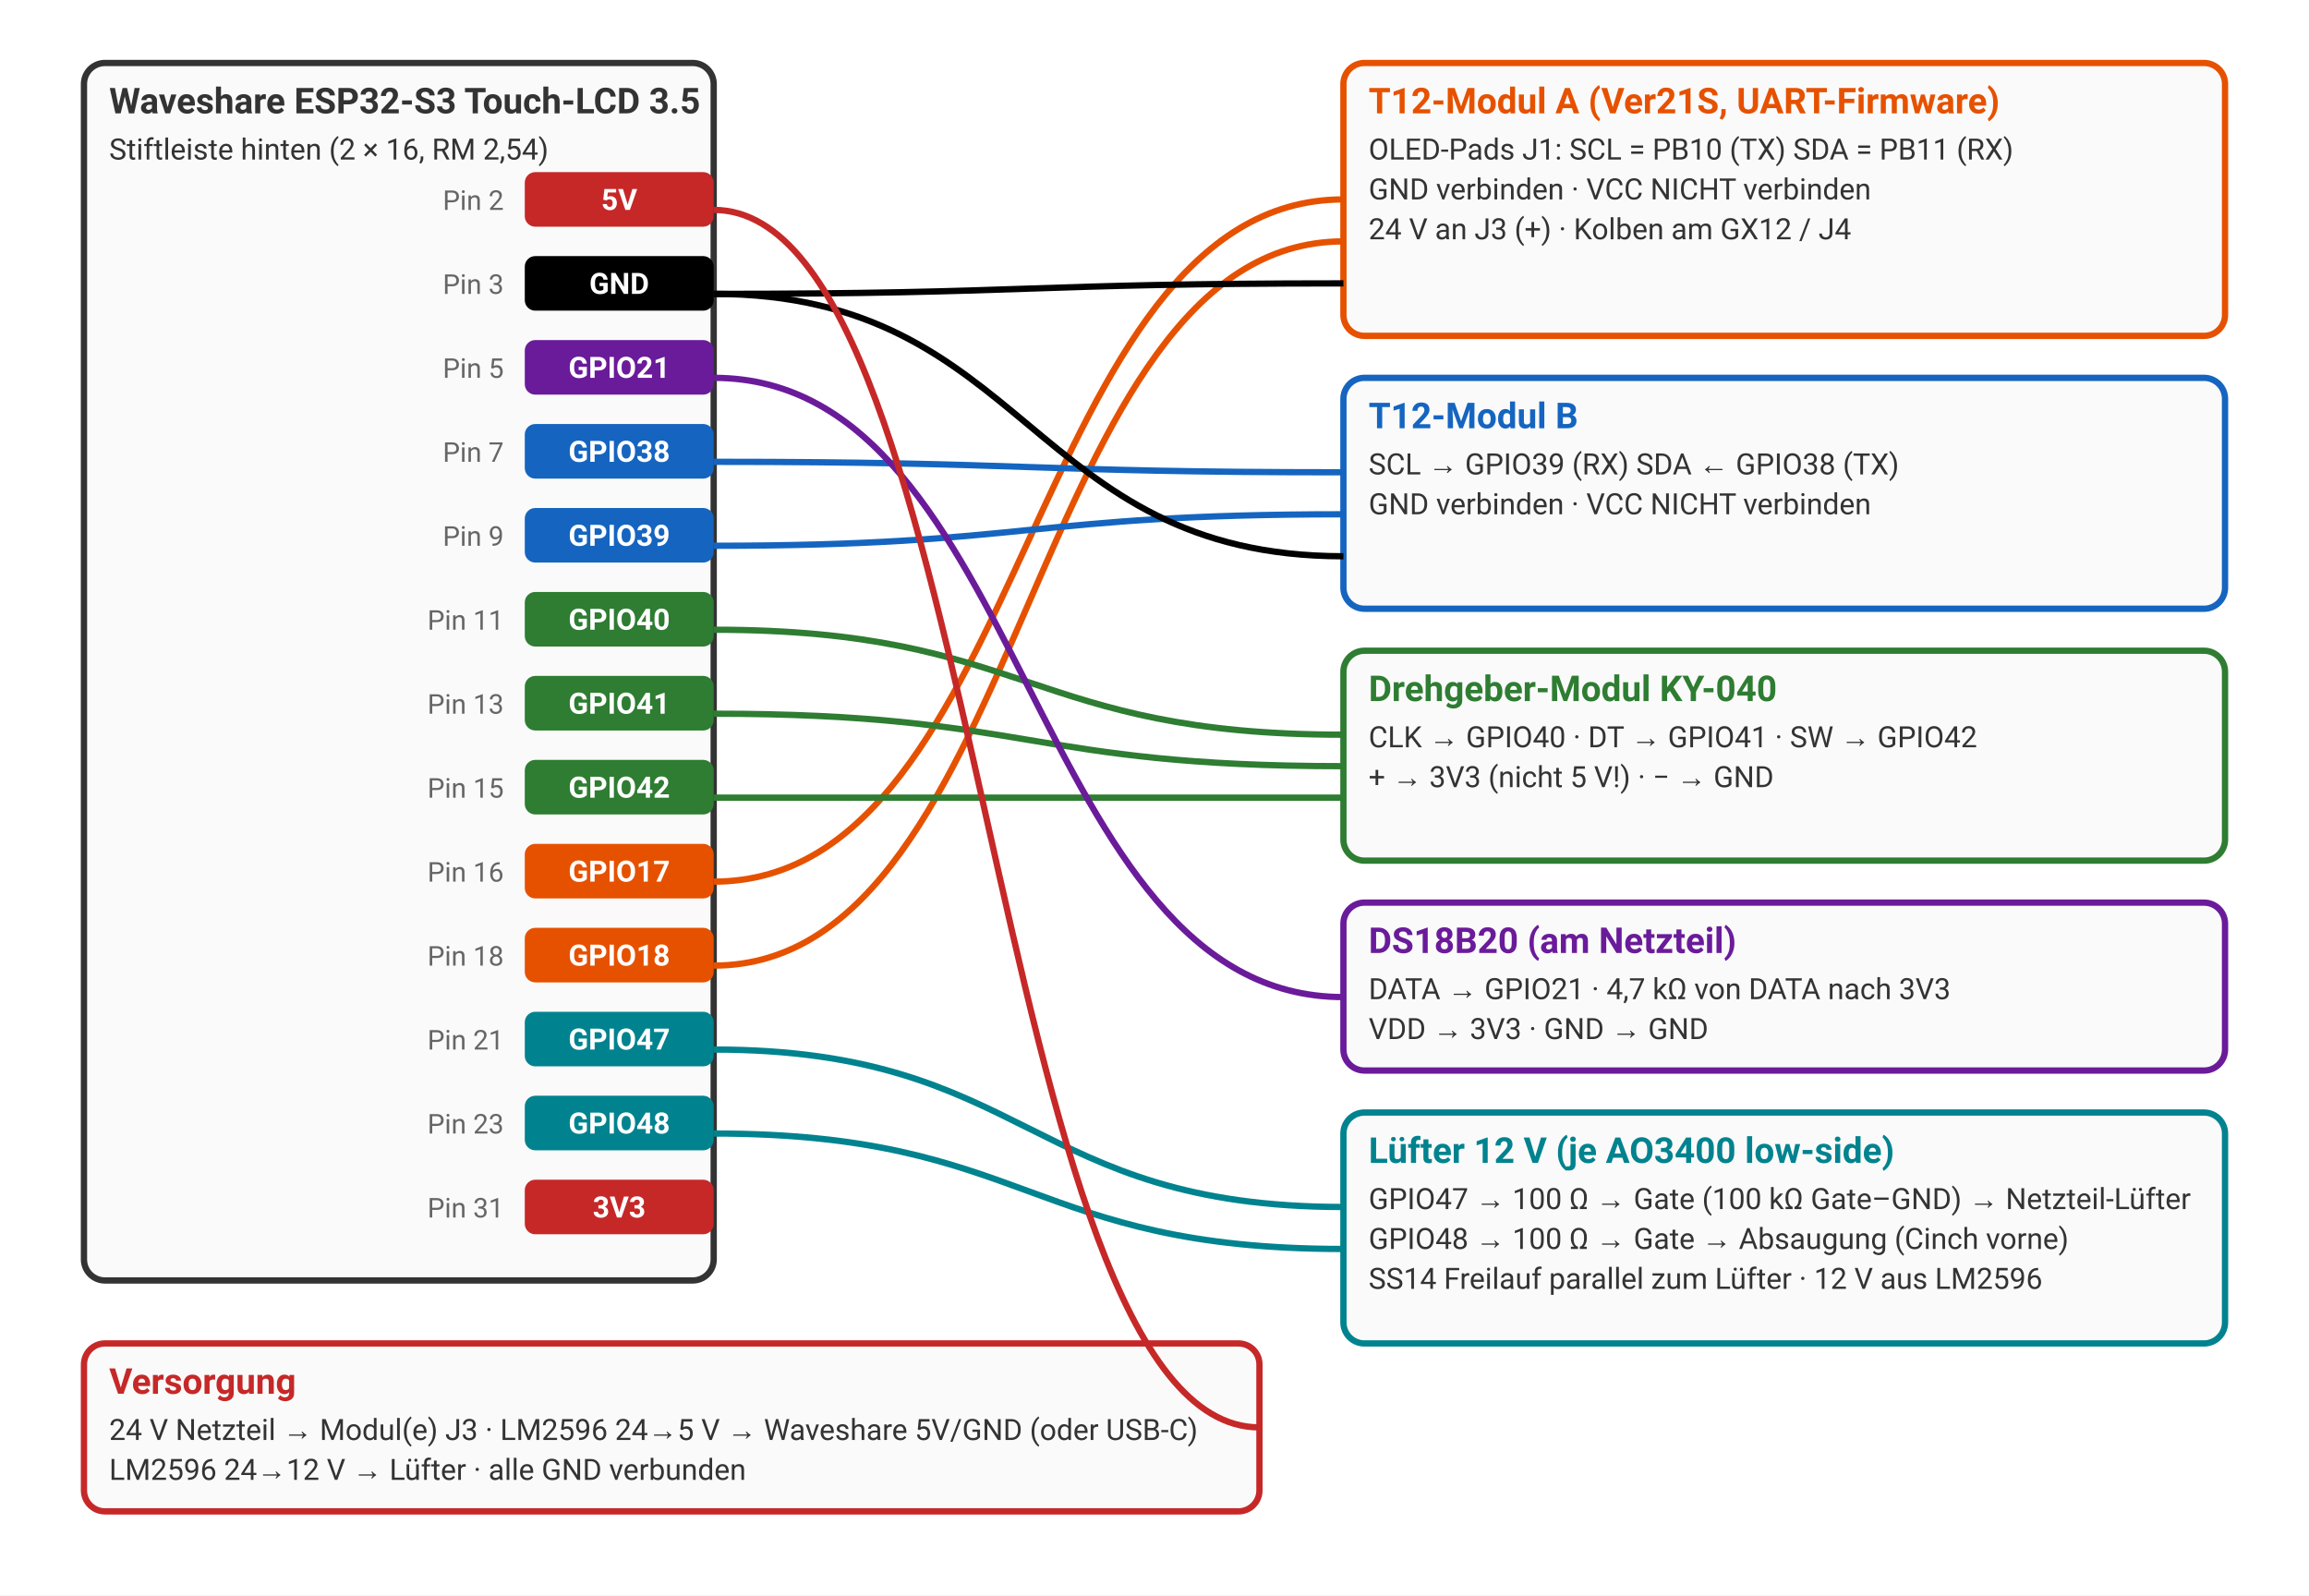
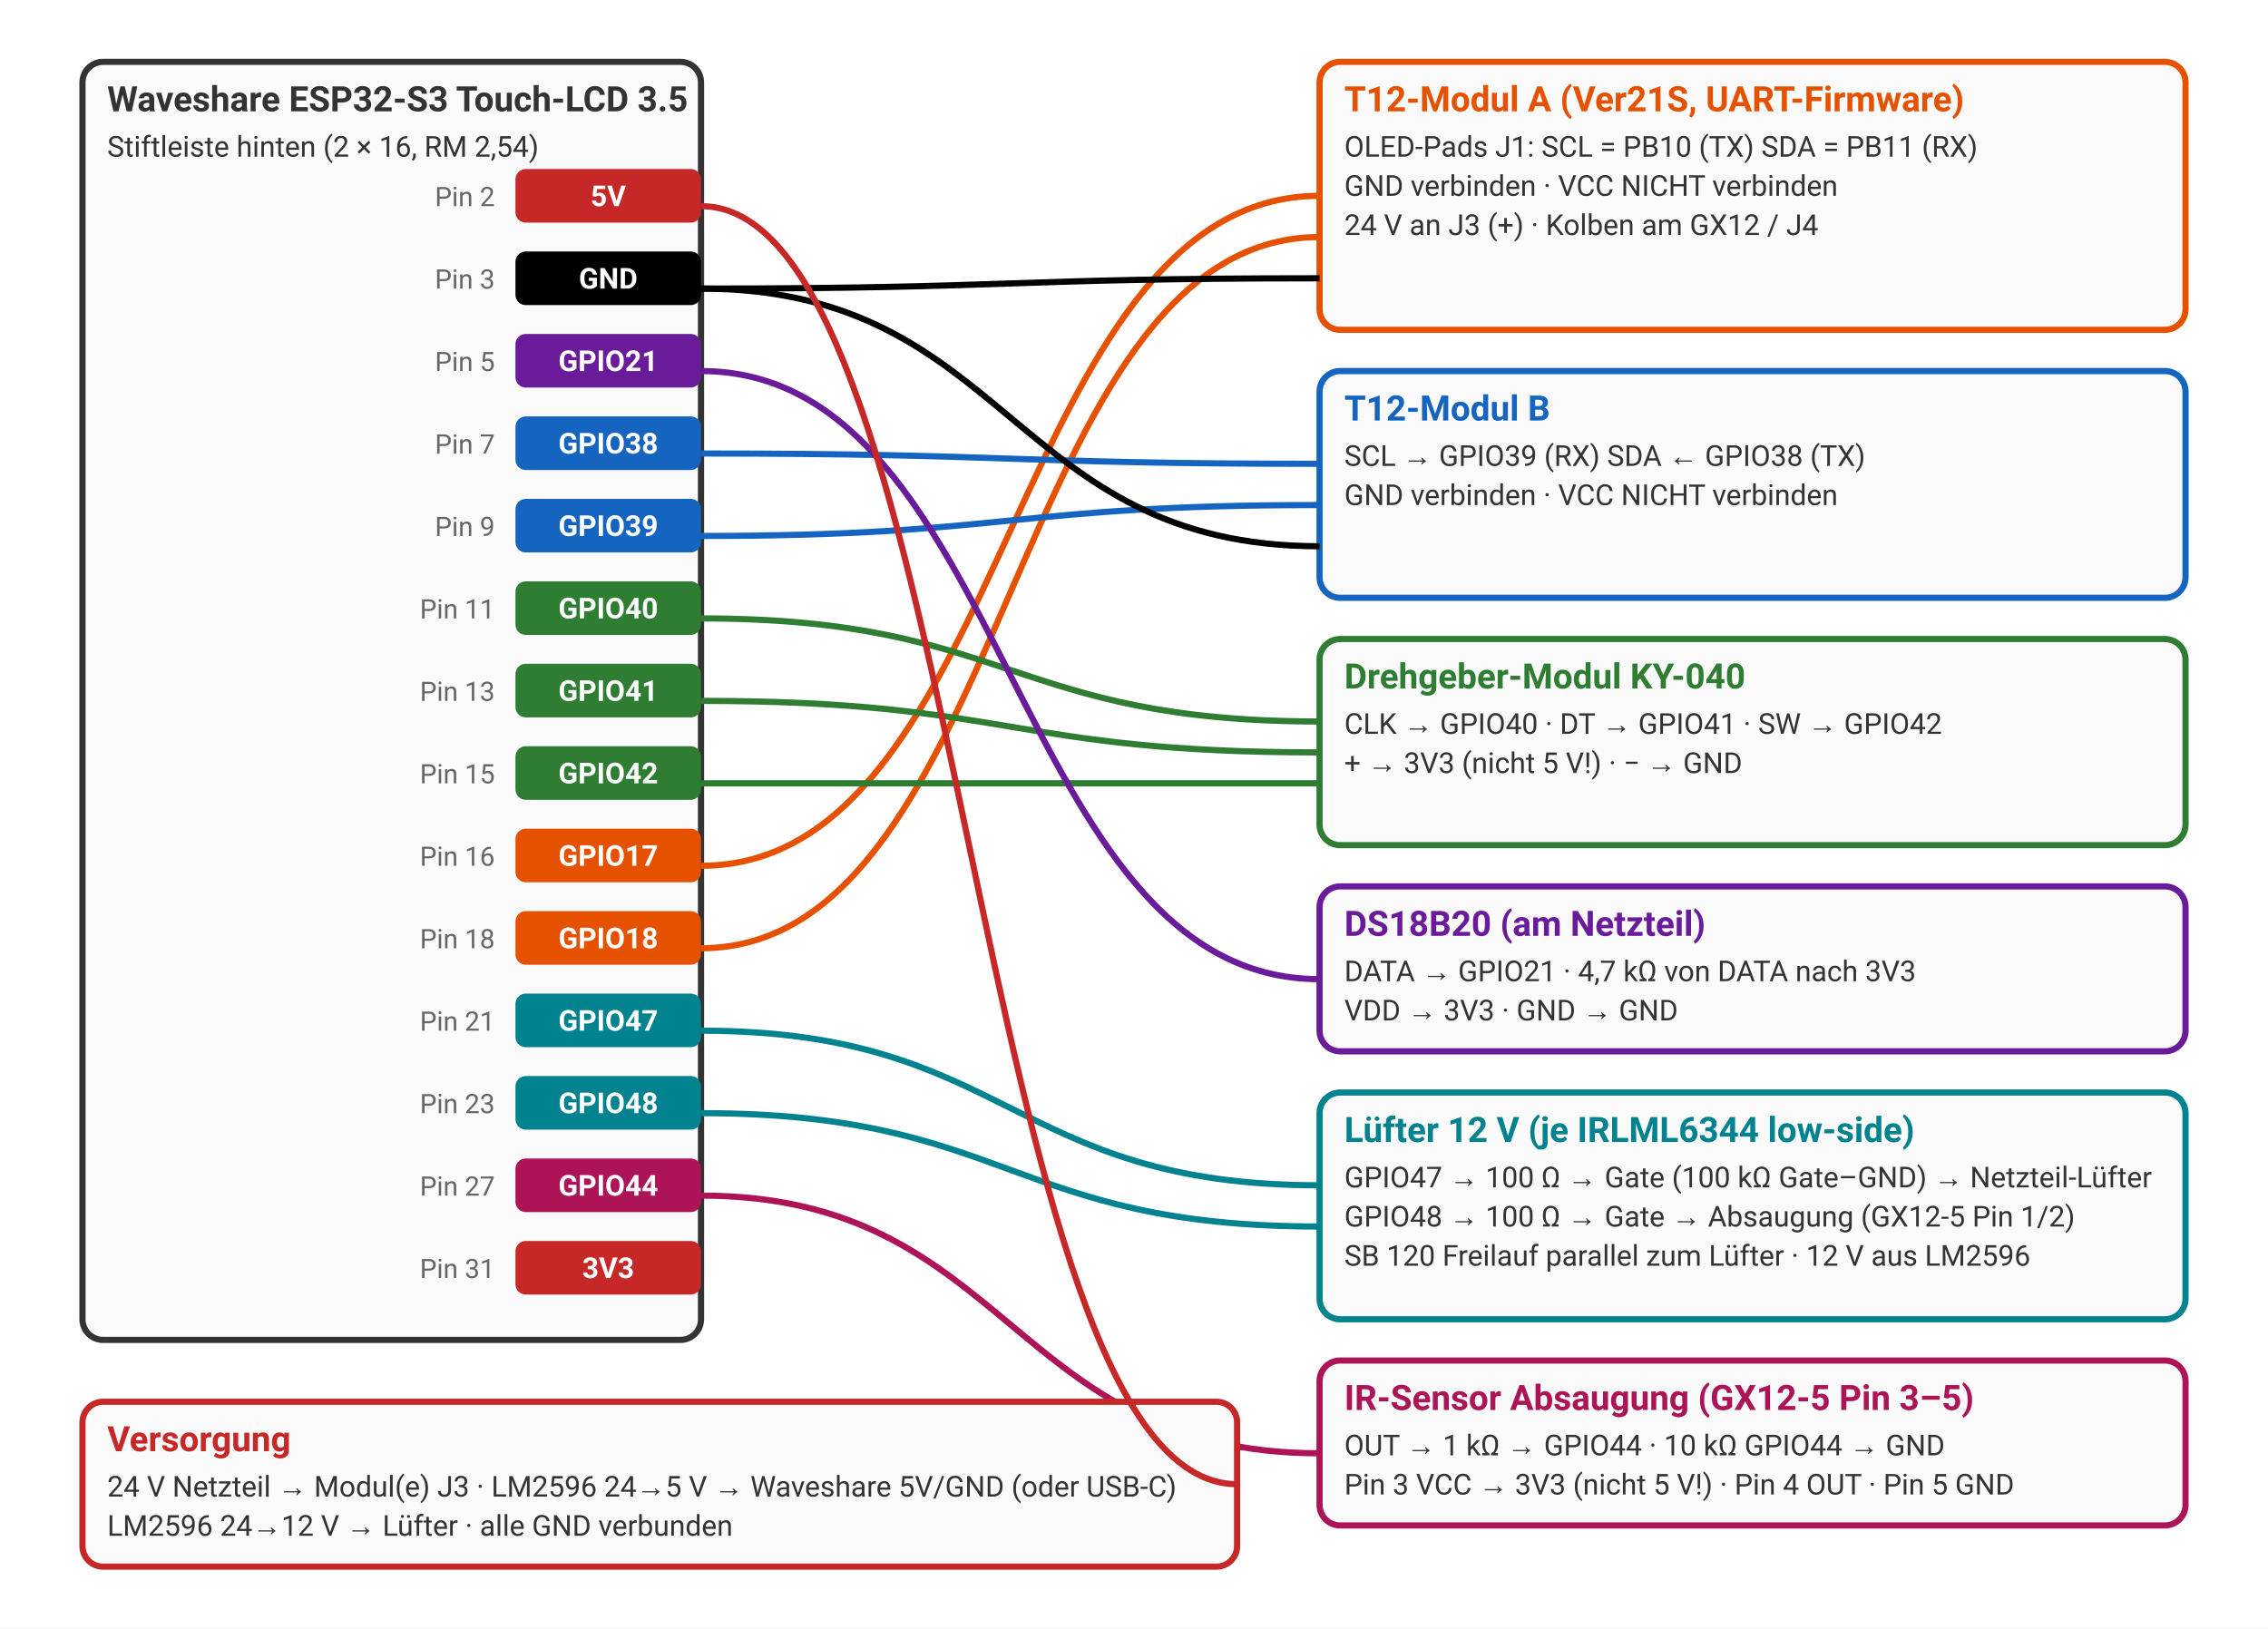
- <svg xmlns="http://www.w3.org/2000/svg" viewBox="0 0 1100 760" width="1100" height="760">
-   <rect width="1100" height="760" fill="#FFFFFF" />
-   <rect x="40" y="30" width="300" height="580" rx="10" fill="#FAFAFA" stroke="#333333" stroke-width="3" />
+ <svg xmlns="http://www.w3.org/2000/svg" viewBox="0 0 1100 790" width="1100" height="790">
+   <rect width="1100" height="790" fill="#FFFFFF" />
+   <rect x="40" y="30" width="300" height="620" rx="10" fill="#FAFAFA" stroke="#333333" stroke-width="3" />
  <text x="52" y="54" font-size="17" font-weight="700" fill="#333333" font-family="'Roboto','Segoe UI',Arial,sans-serif">Waveshare ESP32-S3 Touch-LCD 3.5</text>
  <text x="52" y="76" font-size="14" fill="#333333" font-family="'Roboto','Segoe UI',Arial,sans-serif">Stiftleiste hinten (2 × 16, RM 2,54)</text>
  <rect x="250" y="82" width="90" height="26" rx="5" fill="#C62828" />
  <text x="295" y="100" font-size="14" fill="#FFFFFF" text-anchor="middle" font-weight="600" font-family="'Roboto','Segoe UI',Arial,sans-serif">5V</text>
  <text x="240" y="100" font-size="13" fill="#666" text-anchor="end" font-family="'Roboto','Segoe UI',Arial,sans-serif">Pin 2</text>
  <rect x="250" y="122" width="90" height="26" rx="5" fill="#000000" />
  <text x="295" y="140" font-size="14" fill="#FFFFFF" text-anchor="middle" font-weight="600" font-family="'Roboto','Segoe UI',Arial,sans-serif">GND</text>
  <text x="240" y="140" font-size="13" fill="#666" text-anchor="end" font-family="'Roboto','Segoe UI',Arial,sans-serif">Pin 3</text>
  <rect x="250" y="162" width="90" height="26" rx="5" fill="#6A1B9A" />
  <text x="295" y="180" font-size="14" fill="#FFFFFF" text-anchor="middle" font-weight="600" font-family="'Roboto','Segoe UI',Arial,sans-serif">GPIO21</text>
  <text x="240" y="180" font-size="13" fill="#666" text-anchor="end" font-family="'Roboto','Segoe UI',Arial,sans-serif">Pin 5</text>
  <rect x="250" y="202" width="90" height="26" rx="5" fill="#1565C0" />
  <text x="295" y="220" font-size="14" fill="#FFFFFF" text-anchor="middle" font-weight="600" font-family="'Roboto','Segoe UI',Arial,sans-serif">GPIO38</text>
  <text x="240" y="220" font-size="13" fill="#666" text-anchor="end" font-family="'Roboto','Segoe UI',Arial,sans-serif">Pin 7</text>
  <rect x="250" y="242" width="90" height="26" rx="5" fill="#1565C0" />
  <text x="295" y="260" font-size="14" fill="#FFFFFF" text-anchor="middle" font-weight="600" font-family="'Roboto','Segoe UI',Arial,sans-serif">GPIO39</text>
  <text x="240" y="260" font-size="13" fill="#666" text-anchor="end" font-family="'Roboto','Segoe UI',Arial,sans-serif">Pin 9</text>
  <rect x="250" y="282" width="90" height="26" rx="5" fill="#2E7D32" />
  <text x="295" y="300" font-size="14" fill="#FFFFFF" text-anchor="middle" font-weight="600" font-family="'Roboto','Segoe UI',Arial,sans-serif">GPIO40</text>
  <text x="240" y="300" font-size="13" fill="#666" text-anchor="end" font-family="'Roboto','Segoe UI',Arial,sans-serif">Pin 11</text>
  <rect x="250" y="322" width="90" height="26" rx="5" fill="#2E7D32" />
  <text x="295" y="340" font-size="14" fill="#FFFFFF" text-anchor="middle" font-weight="600" font-family="'Roboto','Segoe UI',Arial,sans-serif">GPIO41</text>
  <text x="240" y="340" font-size="13" fill="#666" text-anchor="end" font-family="'Roboto','Segoe UI',Arial,sans-serif">Pin 13</text>
  <rect x="250" y="362" width="90" height="26" rx="5" fill="#2E7D32" />
  <text x="295" y="380" font-size="14" fill="#FFFFFF" text-anchor="middle" font-weight="600" font-family="'Roboto','Segoe UI',Arial,sans-serif">GPIO42</text>
  <text x="240" y="380" font-size="13" fill="#666" text-anchor="end" font-family="'Roboto','Segoe UI',Arial,sans-serif">Pin 15</text>
  <rect x="250" y="402" width="90" height="26" rx="5" fill="#E65100" />
  <text x="295" y="420" font-size="14" fill="#FFFFFF" text-anchor="middle" font-weight="600" font-family="'Roboto','Segoe UI',Arial,sans-serif">GPIO17</text>
  <text x="240" y="420" font-size="13" fill="#666" text-anchor="end" font-family="'Roboto','Segoe UI',Arial,sans-serif">Pin 16</text>
  <rect x="250" y="442" width="90" height="26" rx="5" fill="#E65100" />
  <text x="295" y="460" font-size="14" fill="#FFFFFF" text-anchor="middle" font-weight="600" font-family="'Roboto','Segoe UI',Arial,sans-serif">GPIO18</text>
  <text x="240" y="460" font-size="13" fill="#666" text-anchor="end" font-family="'Roboto','Segoe UI',Arial,sans-serif">Pin 18</text>
  <rect x="250" y="482" width="90" height="26" rx="5" fill="#00838F" />
  <text x="295" y="500" font-size="14" fill="#FFFFFF" text-anchor="middle" font-weight="600" font-family="'Roboto','Segoe UI',Arial,sans-serif">GPIO47</text>
  <text x="240" y="500" font-size="13" fill="#666" text-anchor="end" font-family="'Roboto','Segoe UI',Arial,sans-serif">Pin 21</text>
  <rect x="250" y="522" width="90" height="26" rx="5" fill="#00838F" />
  <text x="295" y="540" font-size="14" fill="#FFFFFF" text-anchor="middle" font-weight="600" font-family="'Roboto','Segoe UI',Arial,sans-serif">GPIO48</text>
  <text x="240" y="540" font-size="13" fill="#666" text-anchor="end" font-family="'Roboto','Segoe UI',Arial,sans-serif">Pin 23</text>
-   <rect x="250" y="562" width="90" height="26" rx="5" fill="#C62828" />
-   <text x="295" y="580" font-size="14" fill="#FFFFFF" text-anchor="middle" font-weight="600" font-family="'Roboto','Segoe UI',Arial,sans-serif">3V3</text>
-   <text x="240" y="580" font-size="13" fill="#666" text-anchor="end" font-family="'Roboto','Segoe UI',Arial,sans-serif">Pin 31</text>
+   <rect x="250" y="562" width="90" height="26" rx="5" fill="#AD1457" />
+   <text x="295" y="580" font-size="14" fill="#FFFFFF" text-anchor="middle" font-weight="600" font-family="'Roboto','Segoe UI',Arial,sans-serif">GPIO44</text>
+   <text x="240" y="580" font-size="13" fill="#666" text-anchor="end" font-family="'Roboto','Segoe UI',Arial,sans-serif">Pin 27</text>
+   <rect x="250" y="602" width="90" height="26" rx="5" fill="#C62828" />
+   <text x="295" y="620" font-size="14" fill="#FFFFFF" text-anchor="middle" font-weight="600" font-family="'Roboto','Segoe UI',Arial,sans-serif">3V3</text>
+   <text x="240" y="620" font-size="13" fill="#666" text-anchor="end" font-family="'Roboto','Segoe UI',Arial,sans-serif">Pin 31</text>
  <rect x="640" y="30" width="420" height="130" rx="10" fill="#FAFAFA" stroke="#E65100" stroke-width="3" />
  <text x="652" y="54" font-size="17" font-weight="700" fill="#E65100" font-family="'Roboto','Segoe UI',Arial,sans-serif">T12-Modul A (Ver21S, UART-Firmware)</text>
  <text x="652" y="76" font-size="14" fill="#333333" font-family="'Roboto','Segoe UI',Arial,sans-serif">OLED-Pads J1:  SCL = PB10 (TX)   SDA = PB11 (RX)</text>
  <text x="652" y="95" font-size="14" fill="#333333" font-family="'Roboto','Segoe UI',Arial,sans-serif">GND verbinden · VCC NICHT verbinden</text>
  <text x="652" y="114" font-size="14" fill="#333333" font-family="'Roboto','Segoe UI',Arial,sans-serif">24 V an J3 (+) · Kolben am GX12 / J4</text>
  <path d="M340 420 C 490 420 490 95 640 95" fill="none" stroke="#E65100" stroke-width="3" />
  <path d="M340 460 C 490 460 490 115 640 115" fill="none" stroke="#E65100" stroke-width="3" />
  <path d="M340 140 C 490 140 490 135 640 135" fill="none" stroke="#000000" stroke-width="3" />
  <rect x="640" y="180" width="420" height="110" rx="10" fill="#FAFAFA" stroke="#1565C0" stroke-width="3" />
  <text x="652" y="204" font-size="17" font-weight="700" fill="#1565C0" font-family="'Roboto','Segoe UI',Arial,sans-serif">T12-Modul B</text>
  <text x="652" y="226" font-size="14" fill="#333333" font-family="'Roboto','Segoe UI',Arial,sans-serif">SCL → GPIO39 (RX)   SDA ← GPIO38 (TX)</text>
  <text x="652" y="245" font-size="14" fill="#333333" font-family="'Roboto','Segoe UI',Arial,sans-serif">GND verbinden · VCC NICHT verbinden</text>
  <path d="M340 220 C 490 220 490 225 640 225" fill="none" stroke="#1565C0" stroke-width="3" />
  <path d="M340 260 C 490 260 490 245 640 245" fill="none" stroke="#1565C0" stroke-width="3" />
  <path d="M340 140 C 490 140 490 265 640 265" fill="none" stroke="#000000" stroke-width="3" />
  <rect x="640" y="310" width="420" height="100" rx="10" fill="#FAFAFA" stroke="#2E7D32" stroke-width="3" />
  <text x="652" y="334" font-size="17" font-weight="700" fill="#2E7D32" font-family="'Roboto','Segoe UI',Arial,sans-serif">Drehgeber-Modul KY-040</text>
  <text x="652" y="356" font-size="14" fill="#333333" font-family="'Roboto','Segoe UI',Arial,sans-serif">CLK → GPIO40 · DT → GPIO41 · SW → GPIO42</text>
  <text x="652" y="375" font-size="14" fill="#333333" font-family="'Roboto','Segoe UI',Arial,sans-serif">+ → 3V3 (nicht 5 V!) · − → GND</text>
  <path d="M340 300 C 490 300 490 350 640 350" fill="none" stroke="#2E7D32" stroke-width="3" />
  <path d="M340 340 C 490 340 490 365 640 365" fill="none" stroke="#2E7D32" stroke-width="3" />
  <path d="M340 380 C 490 380 490 380 640 380" fill="none" stroke="#2E7D32" stroke-width="3" />
  <rect x="640" y="430" width="420" height="80" rx="10" fill="#FAFAFA" stroke="#6A1B9A" stroke-width="3" />
  <text x="652" y="454" font-size="17" font-weight="700" fill="#6A1B9A" font-family="'Roboto','Segoe UI',Arial,sans-serif">DS18B20 (am Netzteil)</text>
  <text x="652" y="476" font-size="14" fill="#333333" font-family="'Roboto','Segoe UI',Arial,sans-serif">DATA → GPIO21 · 4,7 kΩ von DATA nach 3V3</text>
  <text x="652" y="495" font-size="14" fill="#333333" font-family="'Roboto','Segoe UI',Arial,sans-serif">VDD → 3V3 · GND → GND</text>
  <path d="M340 180 C 490 180 490 475 640 475" fill="none" stroke="#6A1B9A" stroke-width="3" />
  <rect x="640" y="530" width="420" height="110" rx="10" fill="#FAFAFA" stroke="#00838F" stroke-width="3" />
-   <text x="652" y="554" font-size="17" font-weight="700" fill="#00838F" font-family="'Roboto','Segoe UI',Arial,sans-serif">Lüfter 12 V (je AO3400 low-side)</text>
+   <text x="652" y="554" font-size="17" font-weight="700" fill="#00838F" font-family="'Roboto','Segoe UI',Arial,sans-serif">Lüfter 12 V (je IRLML6344 low-side)</text>
  <text x="652" y="576" font-size="14" fill="#333333" font-family="'Roboto','Segoe UI',Arial,sans-serif">GPIO47 → 100 Ω → Gate (100 kΩ Gate–GND) → Netzteil-Lüfter</text>
-   <text x="652" y="595" font-size="14" fill="#333333" font-family="'Roboto','Segoe UI',Arial,sans-serif">GPIO48 → 100 Ω → Gate → Absaugung (Cinch vorne)</text>
-   <text x="652" y="614" font-size="14" fill="#333333" font-family="'Roboto','Segoe UI',Arial,sans-serif">SS14 Freilauf parallel zum Lüfter · 12 V aus LM2596</text>
+   <text x="652" y="595" font-size="14" fill="#333333" font-family="'Roboto','Segoe UI',Arial,sans-serif">GPIO48 → 100 Ω → Gate → Absaugung (GX12-5 Pin 1/2)</text>
+   <text x="652" y="614" font-size="14" fill="#333333" font-family="'Roboto','Segoe UI',Arial,sans-serif">SB 120 Freilauf parallel zum Lüfter · 12 V aus LM2596</text>
  <path d="M340 500 C 490 500 490 575 640 575" fill="none" stroke="#00838F" stroke-width="3" />
  <path d="M340 540 C 490 540 490 595 640 595" fill="none" stroke="#00838F" stroke-width="3" />
-   <rect x="40" y="640" width="560" height="80" rx="10" fill="#FAFAFA" stroke="#C62828" stroke-width="3" />
-   <text x="52" y="664" font-size="17" font-weight="700" fill="#C62828" font-family="'Roboto','Segoe UI',Arial,sans-serif">Versorgung</text>
-   <text x="52" y="686" font-size="14" fill="#333333" font-family="'Roboto','Segoe UI',Arial,sans-serif">24 V Netzteil → Modul(e) J3 · LM2596 24→5 V → Waveshare 5V/GND (oder USB-C)</text>
-   <text x="52" y="705" font-size="14" fill="#333333" font-family="'Roboto','Segoe UI',Arial,sans-serif">LM2596 24→12 V → Lüfter · alle GND verbunden</text>
-   <path d="M340 100 C 470 100 470 680 600 680" fill="none" stroke="#C62828" stroke-width="3" />
+   <rect x="640" y="660" width="420" height="80" rx="10" fill="#FAFAFA" stroke="#AD1457" stroke-width="3" />
+   <text x="652" y="684" font-size="17" font-weight="700" fill="#AD1457" font-family="'Roboto','Segoe UI',Arial,sans-serif">IR-Sensor Absaugung (GX12-5 Pin 3–5)</text>
+   <text x="652" y="706" font-size="14" fill="#333333" font-family="'Roboto','Segoe UI',Arial,sans-serif">OUT → 1 kΩ → GPIO44 · 10 kΩ GPIO44 → GND</text>
+   <text x="652" y="725" font-size="14" fill="#333333" font-family="'Roboto','Segoe UI',Arial,sans-serif">Pin 3 VCC → 3V3 (nicht 5 V!) · Pin 4 OUT · Pin 5 GND</text>
+   <path d="M340 580 C 490 580 490 705 640 705" fill="none" stroke="#AD1457" stroke-width="3" />
+   <rect x="40" y="680" width="560" height="80" rx="10" fill="#FAFAFA" stroke="#C62828" stroke-width="3" />
+   <text x="52" y="704" font-size="17" font-weight="700" fill="#C62828" font-family="'Roboto','Segoe UI',Arial,sans-serif">Versorgung</text>
+   <text x="52" y="726" font-size="14" fill="#333333" font-family="'Roboto','Segoe UI',Arial,sans-serif">24 V Netzteil → Modul(e) J3 · LM2596 24→5 V → Waveshare 5V/GND (oder USB-C)</text>
+   <text x="52" y="745" font-size="14" fill="#333333" font-family="'Roboto','Segoe UI',Arial,sans-serif">LM2596 24→12 V → Lüfter · alle GND verbunden</text>
+   <path d="M340 100 C 470 100 470 720 600 720" fill="none" stroke="#C62828" stroke-width="3" />
</svg>
